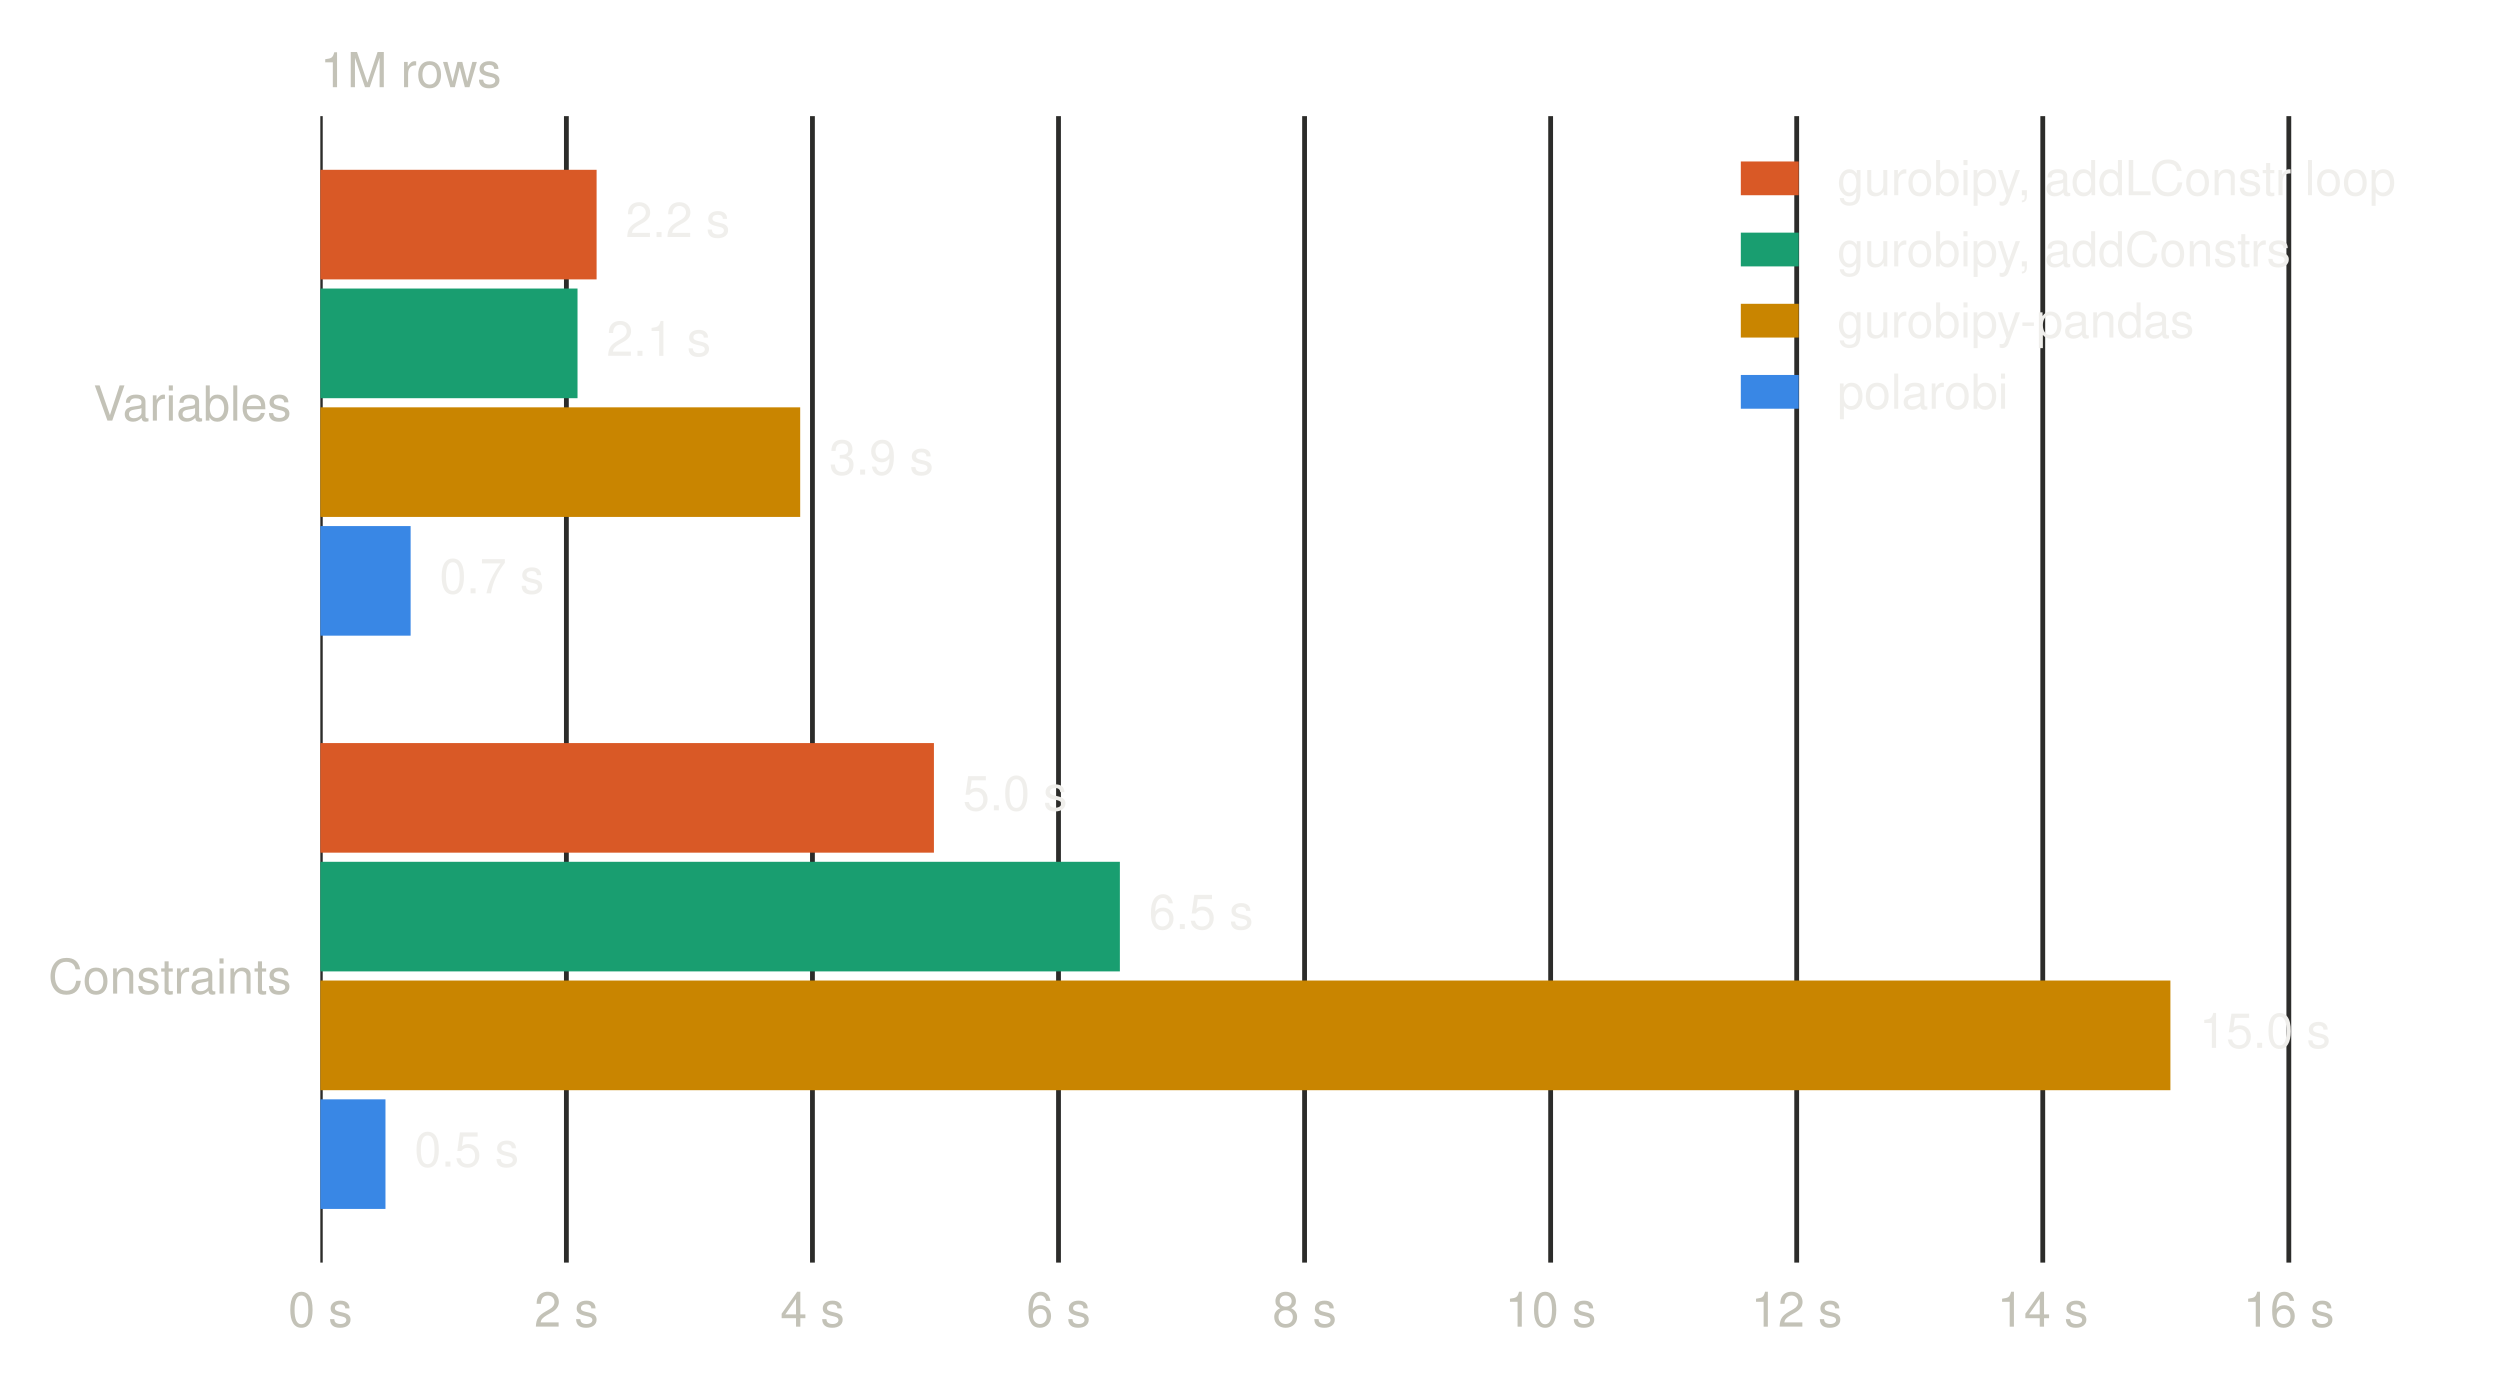
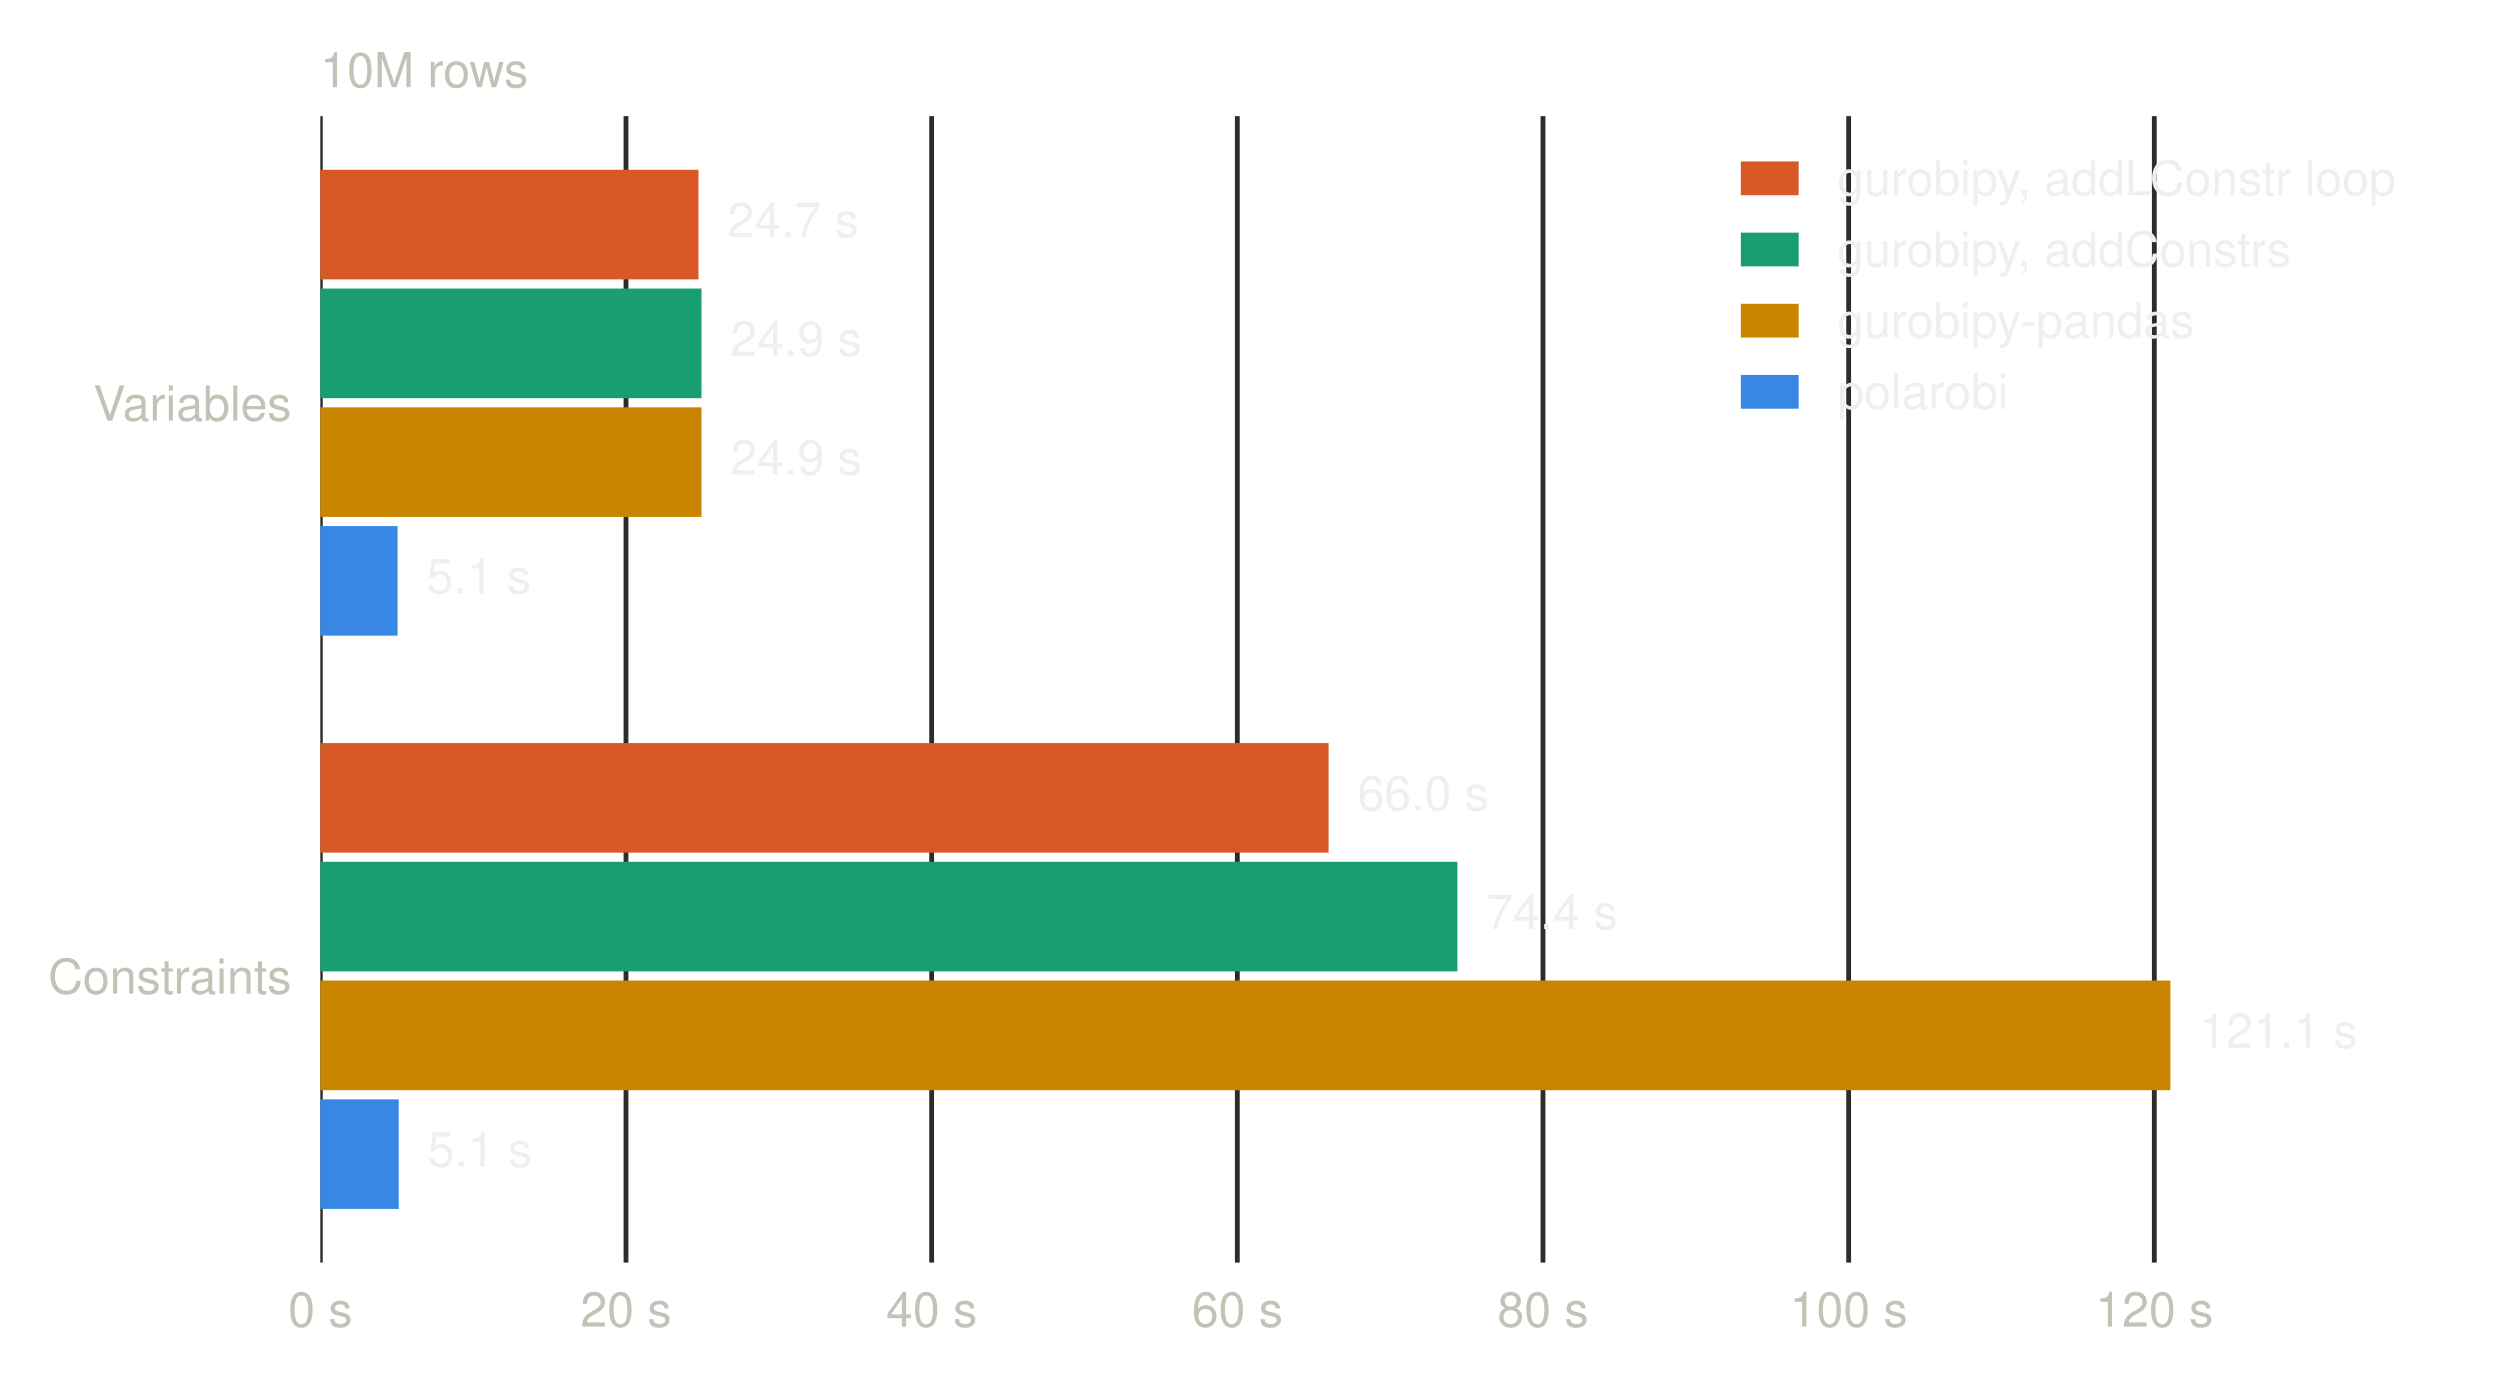
<svg xmlns="http://www.w3.org/2000/svg" width="518.4pt" height="288pt" viewBox="0 0 518.4 288" version="1.1">
  <defs>
    <style type="text/css">*{stroke-linejoin: round; stroke-linecap: butt}</style>
  </defs>
  <g id="figure_1">
    <g id="patch_1">
      <path d="M 0 288  L 518.4 288  L 518.4 0  L 0 0  L 0 288  z " style="fill: none; opacity: 0" />
    </g>
    <g id="axes_1">
      <g id="patch_2">
        <path d="M 66.422 261.815  L 507.6 261.815  L 507.6 24.08  L 66.422 24.08  L 66.422 261.815  z " style="fill: none" />
      </g>
      <g id="matplotlib.axis_1">
        <g id="xtick_1">
          <g id="line2d_1">
-             <path d="M 66.422 261.815  L 66.422 24.08  " clip-path="url(#pe01c388202)" style="fill: none; stroke: #2c2c2a; stroke-linecap: square" />
+             <path d="M 66.422 261.815  L 66.422 24.08  " clip-path="url(#p8a0bfc0b59)" style="fill: none; stroke: #2c2c2a; stroke-linecap: square" />
          </g>
          <g id="line2d_2" />
          <g id="text_1">
            <text style="font-size: 10px; font-family: 'Segoe UI', 'Helvetica', 'Arial', 'DejaVu Sans', sans-serif; text-anchor: middle; fill: #c3c2b7" x="66.422" y="275.096" transform="rotate(-0 66.42188 275.0955)">0 s</text>
          </g>
        </g>
        <g id="xtick_2">
          <g id="line2d_3">
-             <path d="M 117.445 261.815  L 117.445 24.08  " clip-path="url(#pe01c388202)" style="fill: none; stroke: #2c2c2a; stroke-linecap: square" />
+             <path d="M 129.805 261.815  L 129.805 24.08  " clip-path="url(#p8a0bfc0b59)" style="fill: none; stroke: #2c2c2a; stroke-linecap: square" />
          </g>
          <g id="line2d_4" />
          <g id="text_2">
-             <text style="font-size: 10px; font-family: 'Segoe UI', 'Helvetica', 'Arial', 'DejaVu Sans', sans-serif; text-anchor: middle; fill: #c3c2b7" x="117.445" y="275.096" transform="rotate(-0 117.4454 275.0955)">2 s</text>
+             <text style="font-size: 10px; font-family: 'Segoe UI', 'Helvetica', 'Arial', 'DejaVu Sans', sans-serif; text-anchor: middle; fill: #c3c2b7" x="129.805" y="275.096" transform="rotate(-0 129.8046 275.0955)">20 s</text>
          </g>
        </g>
        <g id="xtick_3">
          <g id="line2d_5">
-             <path d="M 168.469 261.815  L 168.469 24.08  " clip-path="url(#pe01c388202)" style="fill: none; stroke: #2c2c2a; stroke-linecap: square" />
+             <path d="M 193.187 261.815  L 193.187 24.08  " clip-path="url(#p8a0bfc0b59)" style="fill: none; stroke: #2c2c2a; stroke-linecap: square" />
          </g>
          <g id="line2d_6" />
          <g id="text_3">
-             <text style="font-size: 10px; font-family: 'Segoe UI', 'Helvetica', 'Arial', 'DejaVu Sans', sans-serif; text-anchor: middle; fill: #c3c2b7" x="168.469" y="275.096" transform="rotate(-0 168.469 275.0955)">4 s</text>
+             <text style="font-size: 10px; font-family: 'Segoe UI', 'Helvetica', 'Arial', 'DejaVu Sans', sans-serif; text-anchor: middle; fill: #c3c2b7" x="193.187" y="275.096" transform="rotate(-0 193.1873 275.0955)">40 s</text>
          </g>
        </g>
        <g id="xtick_4">
          <g id="line2d_7">
-             <path d="M 219.493 261.815  L 219.493 24.08  " clip-path="url(#pe01c388202)" style="fill: none; stroke: #2c2c2a; stroke-linecap: square" />
+             <path d="M 256.57 261.815  L 256.57 24.08  " clip-path="url(#p8a0bfc0b59)" style="fill: none; stroke: #2c2c2a; stroke-linecap: square" />
          </g>
          <g id="line2d_8" />
          <g id="text_4">
-             <text style="font-size: 10px; font-family: 'Segoe UI', 'Helvetica', 'Arial', 'DejaVu Sans', sans-serif; text-anchor: middle; fill: #c3c2b7" x="219.493" y="275.096" transform="rotate(-0 219.4926 275.0955)">6 s</text>
+             <text style="font-size: 10px; font-family: 'Segoe UI', 'Helvetica', 'Arial', 'DejaVu Sans', sans-serif; text-anchor: middle; fill: #c3c2b7" x="256.57" y="275.096" transform="rotate(-0 256.57 275.0955)">60 s</text>
          </g>
        </g>
        <g id="xtick_5">
          <g id="line2d_9">
-             <path d="M 270.516 261.815  L 270.516 24.08  " clip-path="url(#pe01c388202)" style="fill: none; stroke: #2c2c2a; stroke-linecap: square" />
+             <path d="M 319.953 261.815  L 319.953 24.08  " clip-path="url(#p8a0bfc0b59)" style="fill: none; stroke: #2c2c2a; stroke-linecap: square" />
          </g>
          <g id="line2d_10" />
          <g id="text_5">
-             <text style="font-size: 10px; font-family: 'Segoe UI', 'Helvetica', 'Arial', 'DejaVu Sans', sans-serif; text-anchor: middle; fill: #c3c2b7" x="270.516" y="275.096" transform="rotate(-0 270.5162 275.0955)">8 s</text>
+             <text style="font-size: 10px; font-family: 'Segoe UI', 'Helvetica', 'Arial', 'DejaVu Sans', sans-serif; text-anchor: middle; fill: #c3c2b7" x="319.953" y="275.096" transform="rotate(-0 319.9527 275.0955)">80 s</text>
          </g>
        </g>
        <g id="xtick_6">
          <g id="line2d_11">
-             <path d="M 321.54 261.815  L 321.54 24.08  " clip-path="url(#pe01c388202)" style="fill: none; stroke: #2c2c2a; stroke-linecap: square" />
+             <path d="M 383.335 261.815  L 383.335 24.08  " clip-path="url(#p8a0bfc0b59)" style="fill: none; stroke: #2c2c2a; stroke-linecap: square" />
          </g>
          <g id="line2d_12" />
          <g id="text_6">
-             <text style="font-size: 10px; font-family: 'Segoe UI', 'Helvetica', 'Arial', 'DejaVu Sans', sans-serif; text-anchor: middle; fill: #c3c2b7" x="321.54" y="275.096" transform="rotate(-0 321.5397 275.0955)">10 s</text>
+             <text style="font-size: 10px; font-family: 'Segoe UI', 'Helvetica', 'Arial', 'DejaVu Sans', sans-serif; text-anchor: middle; fill: #c3c2b7" x="383.335" y="275.096" transform="rotate(-0 383.3354 275.0955)">100 s</text>
          </g>
        </g>
        <g id="xtick_7">
          <g id="line2d_13">
-             <path d="M 372.563 261.815  L 372.563 24.08  " clip-path="url(#pe01c388202)" style="fill: none; stroke: #2c2c2a; stroke-linecap: square" />
+             <path d="M 446.718 261.815  L 446.718 24.08  " clip-path="url(#p8a0bfc0b59)" style="fill: none; stroke: #2c2c2a; stroke-linecap: square" />
          </g>
          <g id="line2d_14" />
          <g id="text_7">
-             <text style="font-size: 10px; font-family: 'Segoe UI', 'Helvetica', 'Arial', 'DejaVu Sans', sans-serif; text-anchor: middle; fill: #c3c2b7" x="372.563" y="275.096" transform="rotate(-0 372.5633 275.0955)">12 s</text>
-           </g>
-         </g>
-         <g id="xtick_8">
-           <g id="line2d_15">
-             <path d="M 423.587 261.815  L 423.587 24.08  " clip-path="url(#pe01c388202)" style="fill: none; stroke: #2c2c2a; stroke-linecap: square" />
-           </g>
-           <g id="line2d_16" />
-           <g id="text_8">
-             <text style="font-size: 10px; font-family: 'Segoe UI', 'Helvetica', 'Arial', 'DejaVu Sans', sans-serif; text-anchor: middle; fill: #c3c2b7" x="423.587" y="275.096" transform="rotate(-0 423.5869 275.0955)">14 s</text>
-           </g>
-         </g>
-         <g id="xtick_9">
-           <g id="line2d_17">
-             <path d="M 474.61 261.815  L 474.61 24.08  " clip-path="url(#pe01c388202)" style="fill: none; stroke: #2c2c2a; stroke-linecap: square" />
-           </g>
-           <g id="line2d_18" />
-           <g id="text_9">
-             <text style="font-size: 10px; font-family: 'Segoe UI', 'Helvetica', 'Arial', 'DejaVu Sans', sans-serif; text-anchor: middle; fill: #c3c2b7" x="474.61" y="275.096" transform="rotate(-0 474.6105 275.0955)">16 s</text>
+             <text style="font-size: 10px; font-family: 'Segoe UI', 'Helvetica', 'Arial', 'DejaVu Sans', sans-serif; text-anchor: middle; fill: #c3c2b7" x="446.718" y="275.096" transform="rotate(-0 446.7181 275.0955)">120 s</text>
          </g>
        </g>
      </g>
      <g id="matplotlib.axis_2">
        <g id="ytick_1">
-           <g id="line2d_19" />
-           <g id="text_10">
+           <g id="line2d_15" />
+           <g id="text_8">
            <text style="font-size: 10px; font-family: 'Segoe UI', 'Helvetica', 'Arial', 'DejaVu Sans', sans-serif; text-anchor: end; fill: #c3c2b7" x="60.422" y="87.216" transform="rotate(-0 60.42188 87.21558)">Variables</text>
          </g>
        </g>
        <g id="ytick_2">
-           <g id="line2d_20" />
-           <g id="text_11">
+           <g id="line2d_16" />
+           <g id="text_9">
            <text style="font-size: 10px; font-family: 'Segoe UI', 'Helvetica', 'Arial', 'DejaVu Sans', sans-serif; text-anchor: end; fill: #c3c2b7" x="60.422" y="206.036" transform="rotate(-0 60.42188 206.0362)">Constraints</text>
          </g>
        </g>
      </g>
      <g id="patch_3">
-         <path d="M 66.422 35.212  L 123.711 35.212  L 123.711 57.942  L 66.422 57.942  z " clip-path="url(#pe01c388202)" style="fill: #d95926" />
+         <path d="M 66.422 35.212  L 144.838 35.212  L 144.838 57.942  L 66.422 57.942  z " clip-path="url(#p8a0bfc0b59)" style="fill: #d95926" />
      </g>
      <g id="patch_4">
-         <path d="M 66.422 154.08  L 193.66 154.08  L 193.66 176.81  L 66.422 176.81  z " clip-path="url(#pe01c388202)" style="fill: #d95926" />
+         <path d="M 66.422 154.08  L 275.494 154.08  L 275.494 176.81  L 66.422 176.81  z " clip-path="url(#p8a0bfc0b59)" style="fill: #d95926" />
+       </g>
+       <g id="text_10">
+         <text style="font-size: 10px; font-family: 'Segoe UI', 'Helvetica', 'Arial', 'DejaVu Sans', sans-serif; text-anchor: start; fill: #f0efec" x="150.838" y="49.165" transform="rotate(-0 150.8378 49.16525)">24.7 s</text>
+       </g>
+       <g id="text_11">
+         <text style="font-size: 10px; font-family: 'Segoe UI', 'Helvetica', 'Arial', 'DejaVu Sans', sans-serif; text-anchor: start; fill: #f0efec" x="281.494" y="168.033" transform="rotate(-0 281.4936 168.0327)">66.0 s</text>
+       </g>
+       <g id="patch_5">
+         <path d="M 66.422 59.837  L 145.468 59.837  L 145.468 82.567  L 66.422 82.567  z " clip-path="url(#p8a0bfc0b59)" style="fill: #199e70" />
+       </g>
+       <g id="patch_6">
+         <path d="M 66.422 178.704  L 302.203 178.704  L 302.203 201.434  L 66.422 201.434  z " clip-path="url(#p8a0bfc0b59)" style="fill: #199e70" />
      </g>
      <g id="text_12">
-         <text style="font-size: 10px; font-family: 'Segoe UI', 'Helvetica', 'Arial', 'DejaVu Sans', sans-serif; text-anchor: start; fill: #f0efec" x="129.711" y="49.165" transform="rotate(-0 129.7109 49.16525)">2.2 s</text>
+         <text style="font-size: 10px; font-family: 'Segoe UI', 'Helvetica', 'Arial', 'DejaVu Sans', sans-serif; text-anchor: start; fill: #f0efec" x="151.468" y="73.79" transform="rotate(-0 151.4677 73.78969)">24.9 s</text>
      </g>
      <g id="text_13">
-         <text style="font-size: 10px; font-family: 'Segoe UI', 'Helvetica', 'Arial', 'DejaVu Sans', sans-serif; text-anchor: start; fill: #f0efec" x="199.66" y="168.033" transform="rotate(-0 199.6596 168.0327)">5.0 s</text>
+         <text style="font-size: 10px; font-family: 'Segoe UI', 'Helvetica', 'Arial', 'DejaVu Sans', sans-serif; text-anchor: start; fill: #f0efec" x="308.203" y="192.657" transform="rotate(-0 308.2032 192.6572)">74.4 s</text>
      </g>
-       <g id="patch_5">
-         <path d="M 66.422 59.837  L 119.755 59.837  L 119.755 82.567  L 66.422 82.567  z " clip-path="url(#pe01c388202)" style="fill: #199e70" />
+       <g id="patch_7">
+         <path d="M 66.422 84.461  L 145.47 84.461  L 145.47 107.191  L 66.422 107.191  z " clip-path="url(#p8a0bfc0b59)" style="fill: #c98500" />
      </g>
-       <g id="patch_6">
-         <path d="M 66.422 178.704  L 232.217 178.704  L 232.217 201.434  L 66.422 201.434  z " clip-path="url(#pe01c388202)" style="fill: #199e70" />
+       <g id="patch_8">
+         <path d="M 66.422 203.329  L 450.055 203.329  L 450.055 226.059  L 66.422 226.059  z " clip-path="url(#p8a0bfc0b59)" style="fill: #c98500" />
      </g>
      <g id="text_14">
-         <text style="font-size: 10px; font-family: 'Segoe UI', 'Helvetica', 'Arial', 'DejaVu Sans', sans-serif; text-anchor: start; fill: #f0efec" x="125.755" y="73.79" transform="rotate(-0 125.7551 73.78969)">2.1 s</text>
+         <text style="font-size: 10px; font-family: 'Segoe UI', 'Helvetica', 'Arial', 'DejaVu Sans', sans-serif; text-anchor: start; fill: #f0efec" x="151.47" y="98.414" transform="rotate(-0 151.4704 98.41412)">24.9 s</text>
      </g>
      <g id="text_15">
-         <text style="font-size: 10px; font-family: 'Segoe UI', 'Helvetica', 'Arial', 'DejaVu Sans', sans-serif; text-anchor: start; fill: #f0efec" x="238.217" y="192.657" transform="rotate(-0 238.2175 192.6572)">6.5 s</text>
+         <text style="font-size: 10px; font-family: 'Segoe UI', 'Helvetica', 'Arial', 'DejaVu Sans', sans-serif; text-anchor: start; fill: #f0efec" x="456.055" y="217.282" transform="rotate(-0 456.055 217.2816)">121.1 s</text>
      </g>
-       <g id="patch_7">
-         <path d="M 66.422 84.461  L 165.927 84.461  L 165.927 107.191  L 66.422 107.191  z " clip-path="url(#pe01c388202)" style="fill: #c98500" />
+       <g id="patch_9">
+         <path d="M 66.422 109.086  L 82.446 109.086  L 82.446 131.816  L 66.422 131.816  z " clip-path="url(#p8a0bfc0b59)" style="fill: #3987e5" />
      </g>
-       <g id="patch_8">
-         <path d="M 66.422 203.329  L 450.055 203.329  L 450.055 226.059  L 66.422 226.059  z " clip-path="url(#pe01c388202)" style="fill: #c98500" />
+       <g id="patch_10">
+         <path d="M 66.422 227.953  L 82.679 227.953  L 82.679 250.683  L 66.422 250.683  z " clip-path="url(#p8a0bfc0b59)" style="fill: #3987e5" />
      </g>
      <g id="text_16">
-         <text style="font-size: 10px; font-family: 'Segoe UI', 'Helvetica', 'Arial', 'DejaVu Sans', sans-serif; text-anchor: start; fill: #f0efec" x="171.927" y="98.414" transform="rotate(-0 171.9267 98.41412)">3.9 s</text>
+         <text style="font-size: 10px; font-family: 'Segoe UI', 'Helvetica', 'Arial', 'DejaVu Sans', sans-serif; text-anchor: start; fill: #f0efec" x="88.446" y="123.039" transform="rotate(-0 88.44597 123.0386)">5.1 s</text>
      </g>
      <g id="text_17">
-         <text style="font-size: 10px; font-family: 'Segoe UI', 'Helvetica', 'Arial', 'DejaVu Sans', sans-serif; text-anchor: start; fill: #f0efec" x="456.055" y="217.282" transform="rotate(-0 456.055 217.2816)">15.0 s</text>
-       </g>
-       <g id="patch_9">
-         <path d="M 66.422 109.086  L 85.149 109.086  L 85.149 131.816  L 66.422 131.816  z " clip-path="url(#pe01c388202)" style="fill: #3987e5" />
-       </g>
-       <g id="patch_10">
-         <path d="M 66.422 227.953  L 79.932 227.953  L 79.932 250.683  L 66.422 250.683  z " clip-path="url(#pe01c388202)" style="fill: #3987e5" />
+         <text style="font-size: 10px; font-family: 'Segoe UI', 'Helvetica', 'Arial', 'DejaVu Sans', sans-serif; text-anchor: start; fill: #f0efec" x="88.679" y="241.906" transform="rotate(-0 88.67902 241.906)">5.1 s</text>
      </g>
      <g id="text_18">
-         <text style="font-size: 10px; font-family: 'Segoe UI', 'Helvetica', 'Arial', 'DejaVu Sans', sans-serif; text-anchor: start; fill: #f0efec" x="91.149" y="123.039" transform="rotate(-0 91.14867 123.0386)">0.7 s</text>
-       </g>
-       <g id="text_19">
-         <text style="font-size: 10px; font-family: 'Segoe UI', 'Helvetica', 'Arial', 'DejaVu Sans', sans-serif; text-anchor: start; fill: #f0efec" x="85.932" y="241.906" transform="rotate(-0 85.93207 241.906)">0.5 s</text>
-       </g>
-       <g id="text_20">
-         <text style="font-size: 10px; font-family: 'Segoe UI', 'Helvetica', 'Arial', 'DejaVu Sans', sans-serif; text-anchor: start; fill: #c3c2b7" x="66.422" y="18.08" transform="rotate(-0 66.42188 18.08027)">1M rows</text>
+         <text style="font-size: 10px; font-family: 'Segoe UI', 'Helvetica', 'Arial', 'DejaVu Sans', sans-serif; text-anchor: start; fill: #c3c2b7" x="66.422" y="18.08" transform="rotate(-0 66.42188 18.08027)">10M rows</text>
      </g>
      <g id="legend_1">
        <g id="patch_11">
          <path d="M 360.977 40.483  L 372.977 40.483  L 372.977 33.483  L 360.977 33.483  z " style="fill: #d95926" />
        </g>
-         <g id="text_21">
+         <g id="text_19">
          <text style="font-size: 10px; font-family: 'Segoe UI', 'Helvetica', 'Arial', 'DejaVu Sans', sans-serif; text-anchor: start; fill: #f0efec" x="380.977" y="40.483" transform="rotate(-0 380.9766 40.4834)">gurobipy, addLConstr loop</text>
        </g>
        <g id="patch_12">
          <path d="M 360.977 55.24  L 372.977 55.24  L 372.977 48.24  L 360.977 48.24  z " style="fill: #199e70" />
        </g>
-         <g id="text_22">
+         <g id="text_20">
          <text style="font-size: 10px; font-family: 'Segoe UI', 'Helvetica', 'Arial', 'DejaVu Sans', sans-serif; text-anchor: start; fill: #f0efec" x="380.977" y="55.24" transform="rotate(-0 380.9766 55.23965)">gurobipy, addConstrs</text>
        </g>
        <g id="patch_13">
          <path d="M 360.977 69.996  L 372.977 69.996  L 372.977 62.996  L 360.977 62.996  z " style="fill: #c98500" />
        </g>
-         <g id="text_23">
+         <g id="text_21">
          <text style="font-size: 10px; font-family: 'Segoe UI', 'Helvetica', 'Arial', 'DejaVu Sans', sans-serif; text-anchor: start; fill: #f0efec" x="380.977" y="69.996" transform="rotate(-0 380.9766 69.9959)">gurobipy-pandas</text>
        </g>
        <g id="patch_14">
          <path d="M 360.977 84.752  L 372.977 84.752  L 372.977 77.752  L 360.977 77.752  z " style="fill: #3987e5" />
        </g>
-         <g id="text_24">
+         <g id="text_22">
          <text style="font-size: 10px; font-family: 'Segoe UI', 'Helvetica', 'Arial', 'DejaVu Sans', sans-serif; text-anchor: start; fill: #f0efec" x="380.977" y="84.752" transform="rotate(-0 380.9766 84.75215)">polarobi</text>
        </g>
      </g>
    </g>
  </g>
  <defs>
-     <clipPath id="pe01c388202">
+     <clipPath id="p8a0bfc0b59">
      <rect x="66.422" y="24.08" width="441.178" height="237.735" />
    </clipPath>
  </defs>
</svg>
